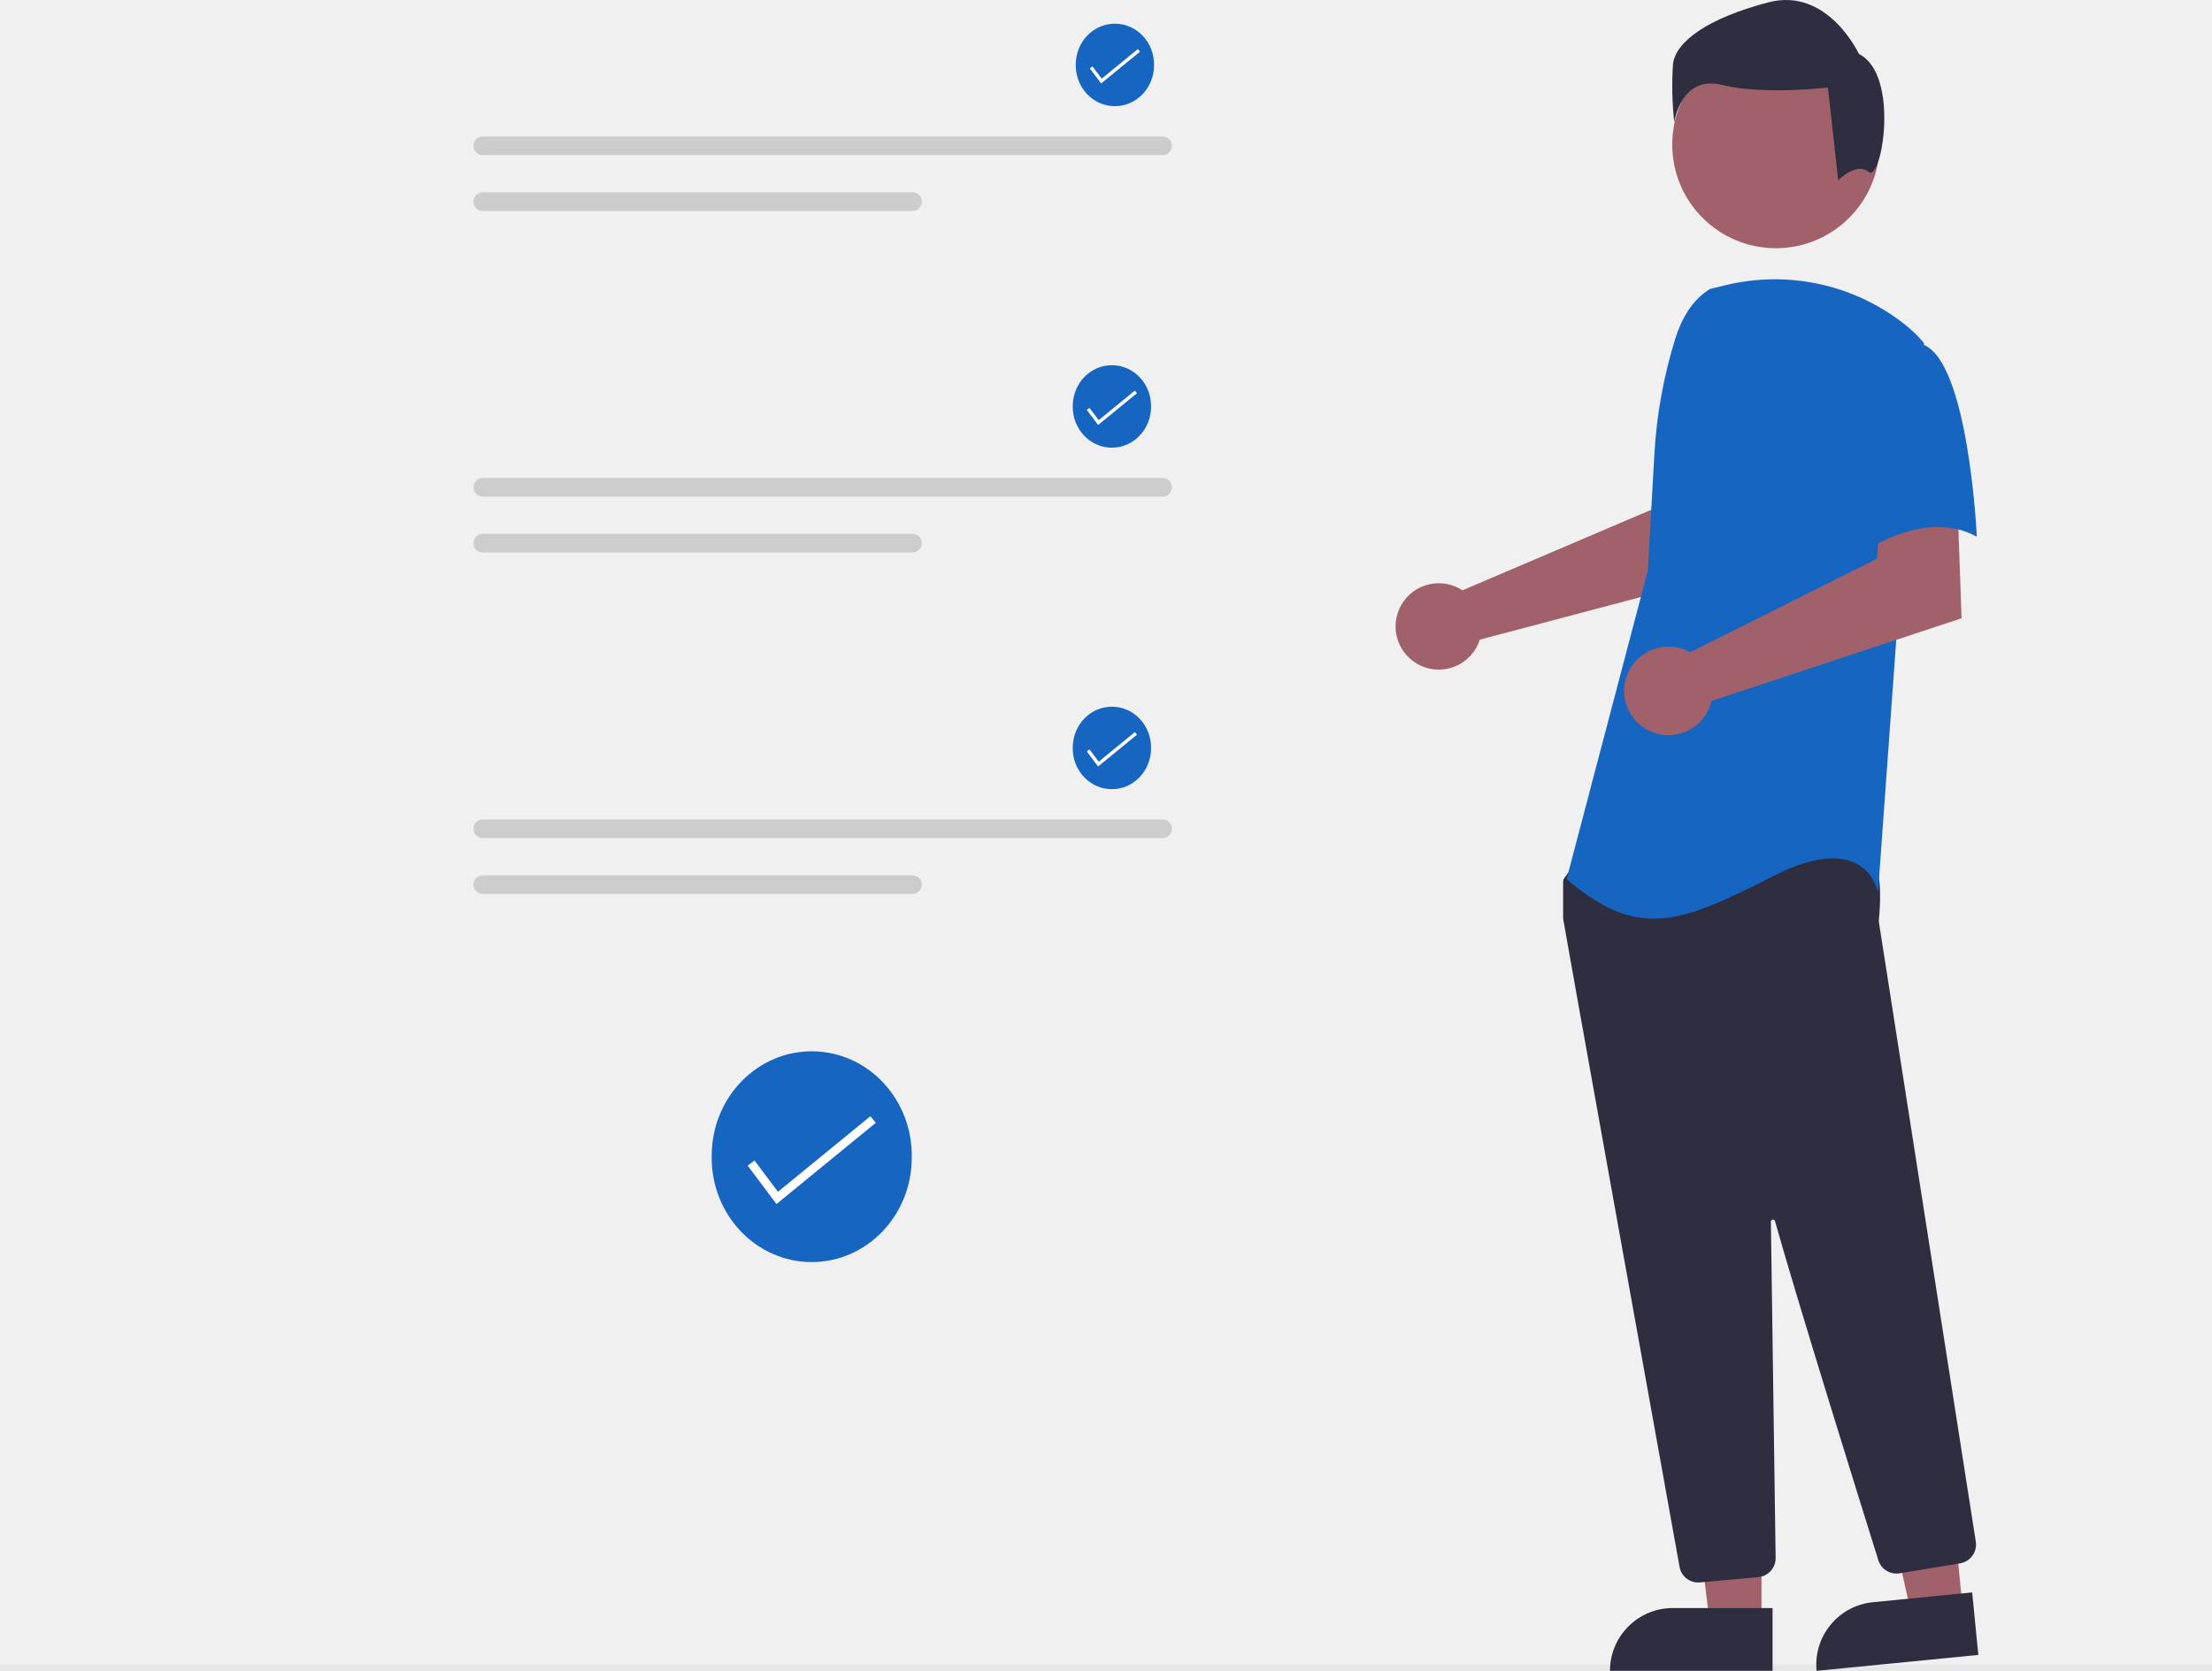
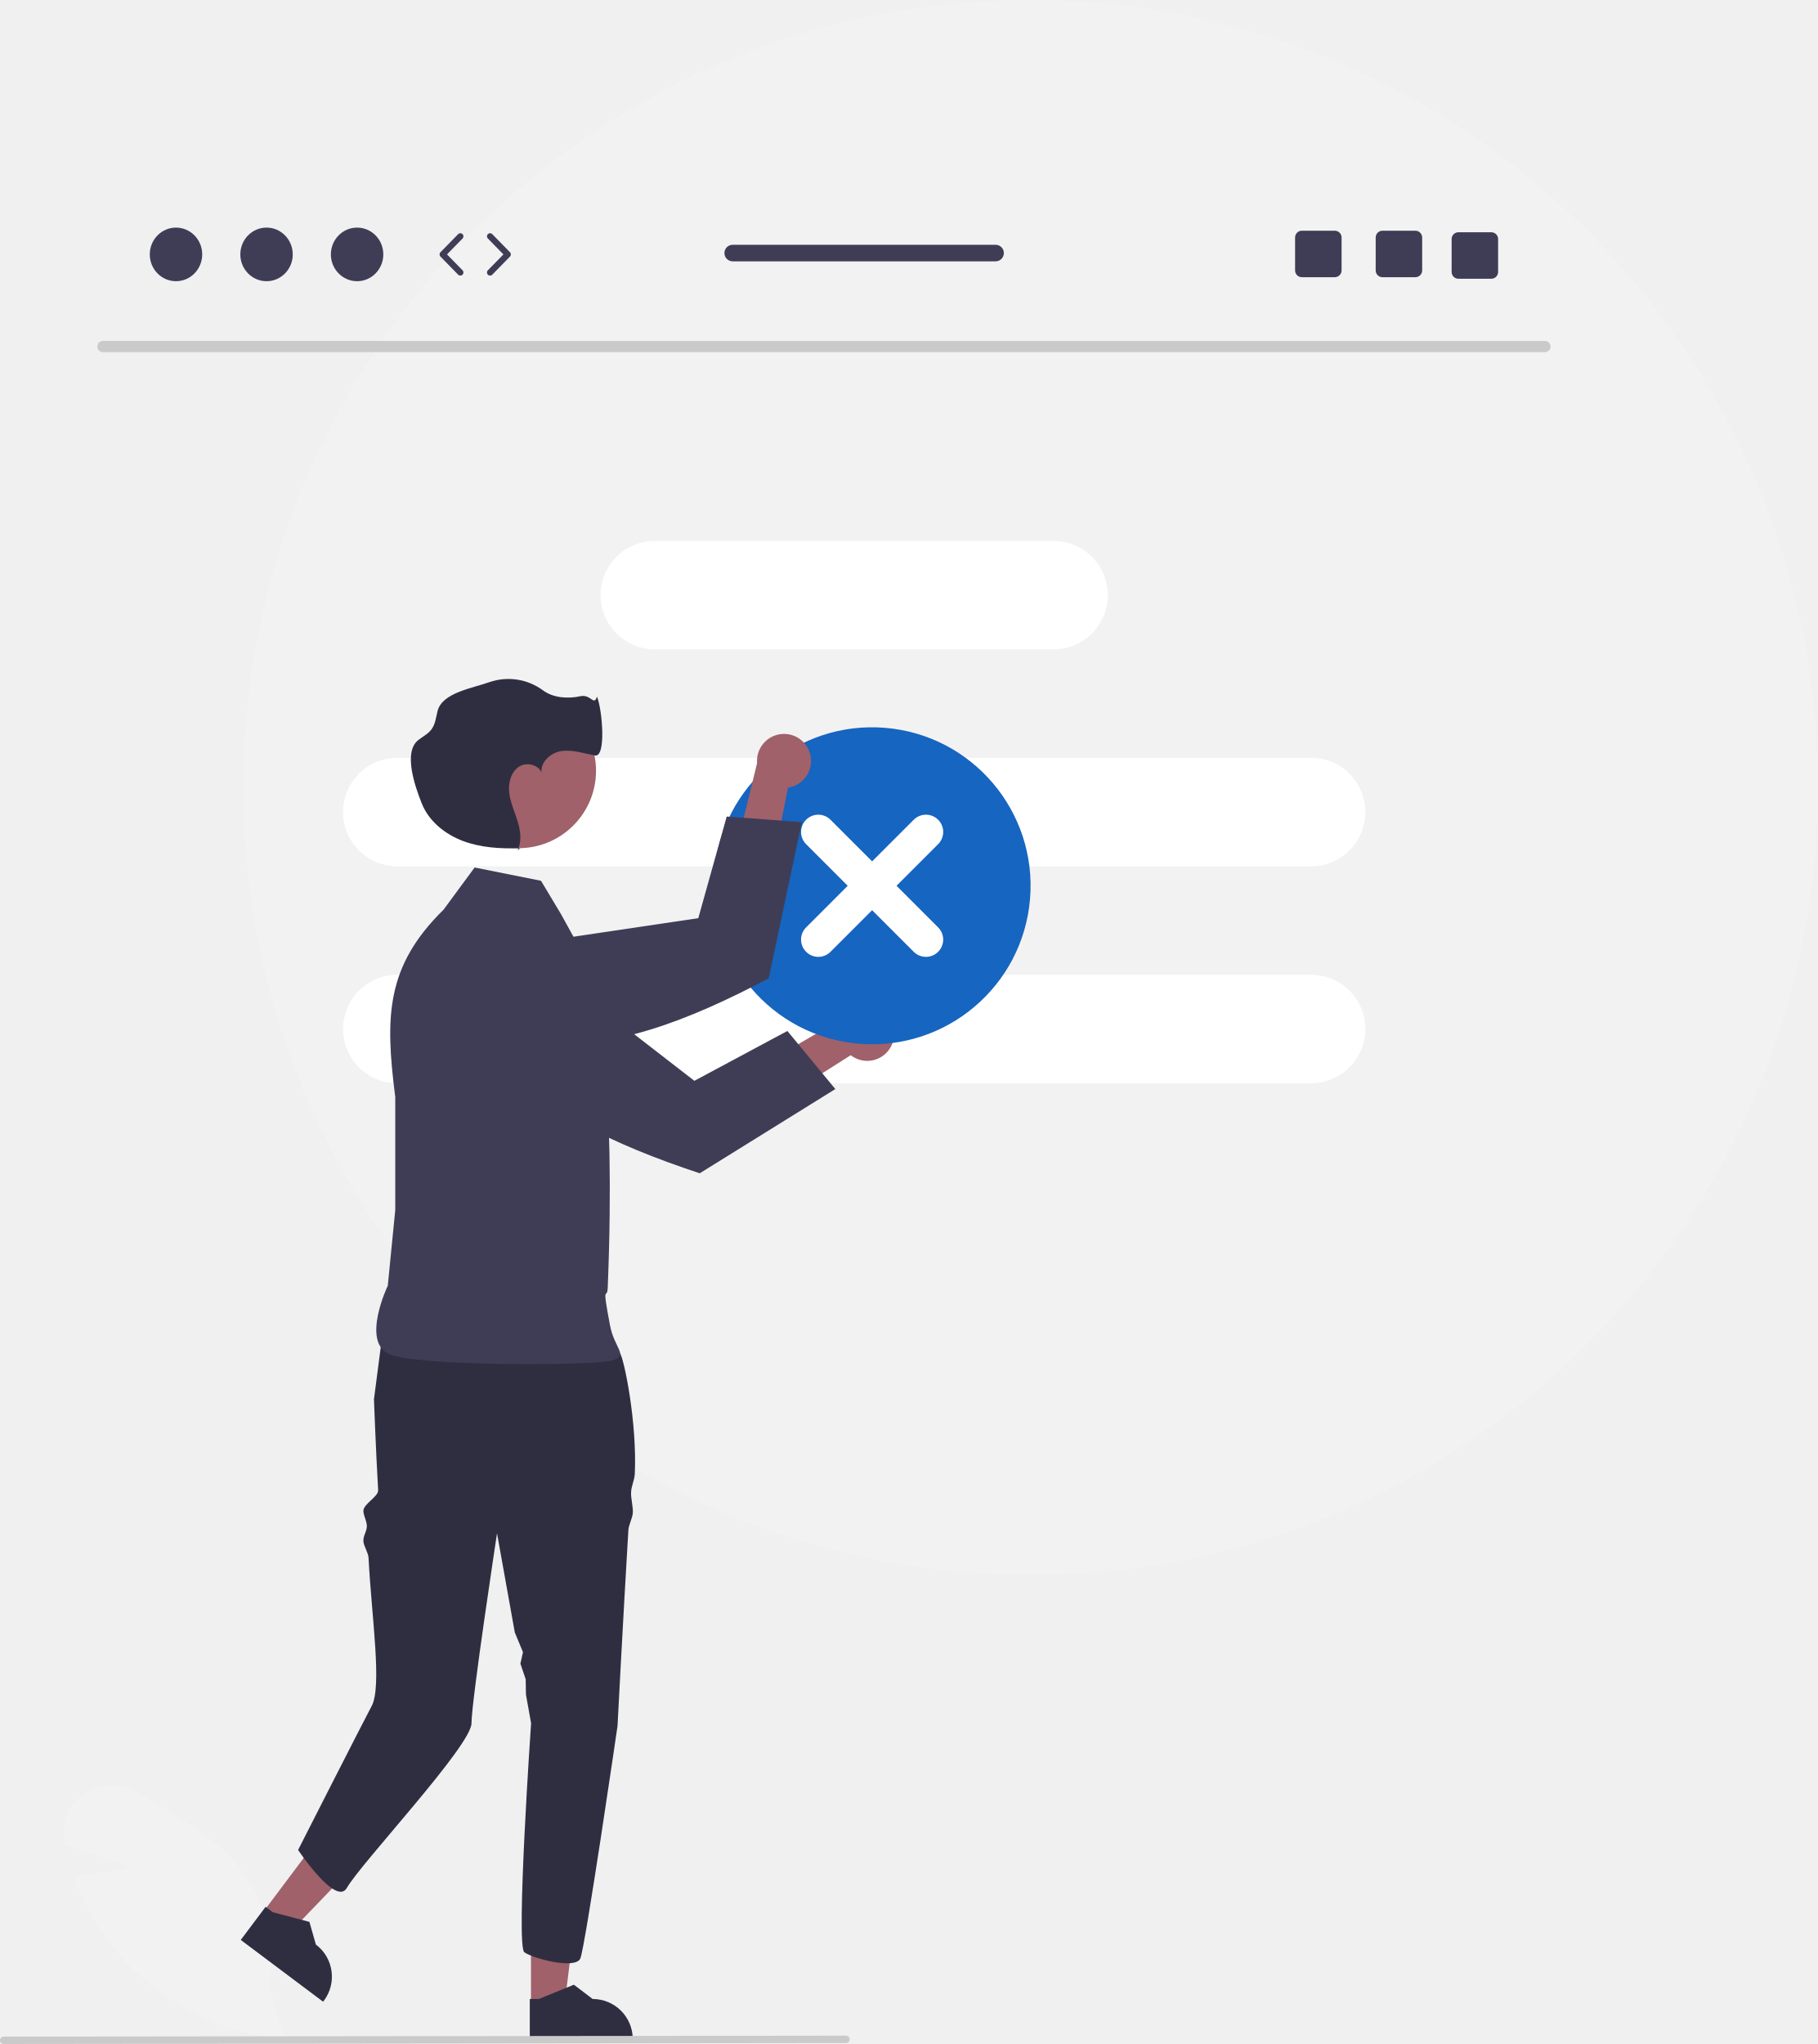
- <svg xmlns="http://www.w3.org/2000/svg" data-name="Layer 1" width="738.22" height="557.747" viewBox="0 0 738.22 557.747">
-   <path id="a9afa624-d143-4da3-9790-afb66062e65a-1521" data-name="Path 2429" d="M535.174,599.597c0,19.249-14.948,34.854-33.388,34.854s-33.388-15.605-33.388-34.854c0-.436.007-.87.025-1.302.338-19.246,15.563-34.555,34-34.196s33.102,16.253,32.757,35.498Z" transform="translate(-230.89 -213.1568)" fill="#1665c0" />
-   <path id="e3bc7ff1-d70c-4de9-8a31-9e1cd8f5d93e-1522" data-name="Path 2431" d="M490.029,615.076l-9.616-12.822,2.277-1.709,7.835,10.446,30.844-25.233,1.803,2.204Z" transform="translate(-230.89 -213.1568)" fill="#fff" />
-   <rect id="a7b62467-cb6d-4a33-bede-3daf66fae9b8" data-name="Rectangle 256" y="555.747" width="738.22" height="2" fill="#e6e6e6" />
-   <g id="a0df80b4-37f6-4e81-b192-ad058c9b46d3" data-name="Group 24">
-     <path id="ab0ed44f-d533-4992-a1b3-ca9ac72248ac-1523" data-name="Path 552" d="M716.948,409.114a14.211,14.211,0,0,1,1.987,1.108l63.154-26.954,2.253-16.636,25.235-.155-1.491,38.158-83.357,22.047a14.94,14.94,0,0,1-.631,1.7,14.411,14.411,0,1,1-7.151-19.265Z" transform="translate(-230.89 -213.1568)" fill="#a0616a" />
-     <path id="e96706e1-851e-4da2-ad9b-ad313a8c64fc-1524" data-name="Path 553" d="M818.754,754.875H801.491l-8.212-66.584h25.477Z" transform="translate(-230.89 -213.1568)" fill="#a0616a" />
-     <path id="b540b71d-0f03-4ed3-b276-b3415efc1443-1525" data-name="Path 554" d="M789.161,749.943h33.292v20.955H768.199a20.962,20.962,0,0,1,20.962-20.962h0Z" transform="translate(-230.89 -213.1568)" fill="#2f2e41" />
-     <path id="b87c34d6-a0a3-40d8-a436-08cd71fc342e-1526" data-name="Path 555" d="M885.89,749.997l-17.178,1.69-14.7-65.458,25.355-2.491Z" transform="translate(-230.89 -213.1568)" fill="#a0616a" />
-     <path id="bb56473f-8578-4371-8d17-16b3f8ffc95c-1527" data-name="Path 556" d="M855.946,747.993l33.126-3.263,2.054,20.857-53.981,5.317a20.958,20.958,0,0,1,18.8-22.911Z" transform="translate(-230.89 -213.1568)" fill="#2f2e41" />
-     <circle id="b06ede21-2df7-4399-95f3-667c473f6547" data-name="Ellipse 84" cx="592.669" cy="48.268" r="34.583" fill="#a0616a" />
-     <path id="e3edd339-fa60-4375-a5a7-b8711a5f77a0-1528" data-name="Path 557" d="M797.633,741.409a6.3,6.3,0,0,1-6.217-5.21c-8.929-49.59-38.141-211.772-38.84-216.268a1.991,1.991,0,0,1-.023-.312V507.525a2.1,2.1,0,0,1,.393-1.228l3.858-5.4a2.082,2.082,0,0,1,1.611-.88c22-1.031,94.036-4.054,97.516.294h0c3.495,4.365,2.253,17.611,1.971,20.22l.014.272,32.366,206.982a6.353,6.353,0,0,1-5.233,7.23l-20.214,3.33a6.366,6.366,0,0,1-7.076-4.355c-6.252-19.978-27.216-87.184-34.482-113.19a.7.7,0,0,0-1.381.2c.363,24.79,1.24,88.036,1.549,109.881l.032,2.353a6.362,6.362,0,0,1-5.763,6.387l-19.492,1.766A5.875,5.875,0,0,1,797.633,741.409Z" transform="translate(-230.89 -213.1568)" fill="#2f2e41" />
-     <path id="fafafea0-d187-42ce-9adc-60692d5c21c2-1529" data-name="Path 99" d="M801.611,309.607c-6.035,3.588-9.647,10.18-11.719,16.9a160.073,160.073,0,0,0-6.877,38.241l-2.191,38.86-27.113,103.028c23.5,19.883,37.053,15.363,68.686-.9s35.246,5.422,35.246,5.422l6.325-87.663,9.037-95.793a42.487,42.487,0,0,0-6.846-6.581,69.923,69.923,0,0,0-59.761-12.673Z" transform="translate(-230.89 -213.1568)" fill="#1665c0" />
-     <path id="bcb42d09-5dc7-4cce-9178-bbabc9608de0-1530" data-name="Path 558" d="M792.805,429.921a14.828,14.828,0,0,1,2.112.986l62.447-31.259,1.036-16.933,25.759-1.776,1.38,38.6-83.45,27.6a14.784,14.784,0,1,1-9.283-17.223Z" transform="translate(-230.89 -213.1568)" fill="#a0616a" />
-     <path id="a6b68414-708f-47b2-ba8b-69f9e74523ce-1531" data-name="Path 101" d="M872.555,328.133c15.363,5.422,18.071,64.171,18.071,64.171-18.075-9.941-39.765,6.326-39.765,6.326s-4.518-15.365-9.941-35.246a34.54,34.54,0,0,1,7.229-32.535S857.19,322.708,872.555,328.133Z" transform="translate(-230.89 -213.1568)" fill="#1665c0" />
-     <path id="bcacc9ce-a4f2-4033-9198-64d9603f2d9b-1532" data-name="Path 102" d="M854.562,270.568c-4.309-3.447-10.187,2.816-10.187,2.816l-3.447-31.016s-21.543,2.581-35.334-.862-15.943,12.5-15.943,12.5a110.654,110.654,0,0,1-.431-19.391c.862-7.756,12.064-15.512,31.885-20.683s30.162,17.236,30.162,17.236C865.063,238.057,858.876,274.019,854.562,270.568Z" transform="translate(-230.89 -213.1568)" fill="#2f2e41" />
+ <svg xmlns="http://www.w3.org/2000/svg" width="586.479" height="659.298" viewBox="0 0 586.479 659.298">
+   <circle cx="332.479" cy="254" r="254" fill="#f2f2f2" />
+   <path d="M498.464,113.588H33.171c-.998-.021-1.789-.847-1.768-1.845,.021-.968,.8-1.747,1.768-1.768H498.464c.998,.021,1.789,.847,1.768,1.845-.021,.968-.8,1.747-1.768,1.768Z" fill="#cacaca" />
+   <rect x="193.774" y="174.473" width="163.611" height="34.986" rx="17.493" ry="17.493" fill="#fff" />
+   <path d="M128.175,244.445H422.985c9.661,0,17.493,7.832,17.493,17.493h0c0,9.661-7.832,17.493-17.493,17.493H128.175c-9.661,0-17.493-7.832-17.493-17.493h0c0-9.661,7.832-17.493,17.493-17.493Z" fill="#fff" />
+   <path d="M128.175,314.418H422.985c9.661,0,17.493,7.832,17.493,17.493h0c0,9.661-7.832,17.493-17.493,17.493H128.175c-9.661,0-17.493-7.832-17.493-17.493h0c0-9.661,7.832-17.493,17.493-17.493Z" fill="#fff" />
+   <path d="M91.641,657.759l-.694-.068c-23.541-2.429-44.821-15.089-58.188-34.618-3.661-5.442-6.623-11.323-8.815-17.504l-.211-.59,.624-.05c7.447-.599,15.097-1.863,18.496-2.464l-21.915-7.425-.136-.65c-1.299-6.104,1.246-12.385,6.428-15.862,5.196-3.644,12.087-3.761,17.404-.294,2.386,1.524,4.882,3.033,7.295,4.494,8.293,5.016,16.869,10.203,23.298,17.301,9.75,10.978,14.023,25.77,11.63,40.256l4.783,17.476Z" fill="#f2f2f2" />
+   <polygon points="171.3 646.861 182.1 646.86 187.239 605.198 171.297 605.199 171.3 646.861" fill="#a0616a" />
+   <path d="M170.919,658.128l33.214-.001v-.42c-0-7.14-5.788-12.927-12.928-12.928h-.001l-6.067-4.603-11.32,4.603-2.899,0,.001,13.348Z" fill="#2f2e41" />
+   <polygon points="84.741 616.945 93.38 623.426 122.493 593.185 109.741 583.619 84.741 616.945" fill="#a0616a" />
+   <path d="M77.674,625.73l26.569,19.932,.252-.336c4.284-5.711,3.128-13.814-2.583-18.099l-.001-0-2.091-7.323-11.817-3.111-2.319-1.74-8.01,10.678Z" fill="#2f2e41" />
+   <path d="M120.645,451.353s.596,16.264,1.348,29.307c.123,2.139-4.888,4.463-4.758,6.79,.086,1.544,1.028,3.045,1.116,4.655,.092,1.699-1.208,3.203-1.116,4.96,.091,1.717,1.574,3.685,1.664,5.442,.963,18.909,4.455,41.546,.958,47.874-1.723,3.119-23.685,46.324-23.685,46.324,0,0,12.237,18.355,15.733,12.237,4.618-8.081,40.206-45.887,40.206-53.107,0-7.211,8.233-61.253,8.233-61.253l5.741,31.982,2.632,6.337-.827,3.72,1.701,5.02,.092,4.968,1.656,9.226s-4.982,71.882-2.176,73.883c2.814,2.01,16.441,5.62,18.049,2.01,1.6-3.61,12.011-75.019,12.011-75.019,0,0,1.678-32.724,3.496-63.141,.105-1.766,1.346-3.898,1.442-5.638,.114-2.019-.673-4.641-.568-6.599,.114-2.246,1.11-3.828,1.206-5.979,.743-16.616-3.428-36.849-4.756-38.842-4.012-6.013-7.622-10.821-7.622-10.821,0,0-54.036-17.754-68.475,.286l-3.302,25.376Z" fill="#2f2e41" />
+   <path d="M174.538,284.104l-21.421-4.284-9.996,13.567h0c-18.653,18.341-18.934,34.528-15.604,60.474v36.416l-2.41,24.412s-8.532,17.845,.268,22,66.599,3.801,72.117,2.142,.735-3.695-.714-11.425c-2.722-14.519-.901-7.516-.714-12.138,2.686-66.314-3.57-93.538-4.205-100.694l-10.894-19.759-6.426-10.71Z" fill="#3f3d56" />
+   <path d="M287.439,337.571c-2.232,4.23-7.471,5.849-11.701,3.617-.451-.238-.88-.515-1.282-.829l-46.26,29.373,.133-15.992,44.938-26.078c3.201-3.589,8.705-3.903,12.294-.702,3.003,2.678,3.78,7.066,1.878,10.612Z" fill="#a0616a" />
+   <path d="M157.625,302.624l-5.267-.558c-4.866-.505-9.641,1.579-12.579,5.491-1.125,1.483-1.934,3.183-2.375,4.992l-.003,.014c-1.321,5.445,.751,11.152,5.258,14.481l18.19,13.411c12.765,17.249,36.757,28.693,64.898,37.99l43.743-27.167-15.472-18.738-30.003,16.08-44.598-34.524-.026-.021-16.974-10.936-4.792-.515Z" fill="#3f3d56" />
+   <circle cx="167.3" cy="248.605" r="24.98" fill="#a0616a" />
+   <path d="M167.877,273.59c-.201,.007-.403,.011-.605,.017-.086,.224-.179,.446-.287,.664l.892-.68Z" fill="#2f2e41" />
+   <path d="M174.732,249.298c.039,.246,.099,.488,.179,.724-.033-.247-.093-.49-.179-.724Z" fill="#2f2e41" />
+   <path d="M192.599,224.694c-1.028,3.193-1.946-.857-5.328-.129-4.069,.876-8.804,.575-12.136-1.919-4.965-3.643-11.399-4.623-17.223-2.625-5.702,2.017-15.253,3.439-16.739,9.302-.516,2.038-.722,4.249-1.973,5.938-1.094,1.477-2.822,2.319-4.266,3.455-4.877,3.837-1.15,14.74,1.159,20.5,2.308,5.761,7.604,9.957,13.425,12.107,5.633,2.08,11.746,2.447,17.755,2.283,1.045-2.711,.594-5.841-.269-8.651-.934-3.042-2.316-5.978-2.706-9.136s.466-6.745,3.114-8.51c2.434-1.622,6.395-.634,7.321,1.988-.54-3.278,2.781-6.451,6.205-7.009,3.677-.599,7.353,.728,11.019,1.389s2.365-14.773,.642-18.984Z" fill="#2f2e41" />
+   <circle cx="281.358" cy="285.711" r="51.12" transform="translate(-26.58509 542.5448) rotate(-85.26884)" fill="#1665c0" />
+   <path d="M294.787,264.411l-13.428,13.428-13.428-13.428c-2.174-2.174-5.698-2.174-7.872,0s-2.174,5.698,0,7.872l13.428,13.428-13.428,13.428c-2.172,2.176-2.168,5.7,.007,7.872,2.173,2.169,5.692,2.169,7.864-0l13.428-13.428,13.428,13.428c2.176,2.172,5.7,2.168,7.872-.007,2.169-2.173,2.169-5.691,0-7.864l-13.428-13.428,13.428-13.428c2.174-2.174,2.174-5.698,0-7.872s-5.698-2.174-7.872,0h0Z" fill="#fff" />
+   <path d="M261.214,242.744c1.507,4.539-.952,9.441-5.491,10.948-.484,.161-.981,.278-1.486,.351l-10.831,53.717-11.448-11.168,12.293-50.482c-.374-4.794,3.21-8.984,8.005-9.358,4.012-.313,7.715,2.164,8.958,5.991Z" fill="#a0616a" />
+   <path d="M146.125,312.225l-4.049,3.414c-3.733,3.162-5.535,8.05-4.746,12.879,.291,1.839,.958,3.599,1.958,5.169l.008,.012c3.015,4.723,8.567,7.179,14.09,6.231l22.271-3.842c21.285,2.73,46.152-6.66,72.343-20.531l10.68-50.373-24.233-1.808-9.168,32.783-55.788,8.281-.033,.004-19.643,4.678-3.689,3.101Z" fill="#3f3d56" />
+   <path d="M272.937,658.99l-271.75,.307c-.658-.002-1.189-.537-1.187-1.195,.002-.655,.532-1.185,1.187-1.187l271.75-.307c.658,.002,1.189,.537,1.187,1.195-.002,.655-.532,1.185-1.187,1.187Z" fill="#cacaca" />
+   <g>
+     <ellipse cx="56.777" cy="82.058" rx="8.457" ry="8.645" fill="#3f3d56" />
+     <ellipse cx="85.991" cy="82.058" rx="8.457" ry="8.645" fill="#3f3d56" />
+     <ellipse cx="115.204" cy="82.058" rx="8.457" ry="8.645" fill="#3f3d56" />
+     <path d="M148.516,88.891c-.26,0-.519-.101-.715-.301l-5.706-5.833c-.38-.389-.38-1.01,0-1.398l5.706-5.833c.387-.395,1.021-.401,1.414-.016,.395,.386,.402,1.02,.016,1.414l-5.022,5.133,5.022,5.134c.386,.395,.379,1.028-.016,1.414-.194,.19-.447,.285-.699,.285Z" fill="#3f3d56" />
+     <path d="M158.104,88.891c-.252,0-.505-.095-.699-.285-.395-.386-.402-1.019-.016-1.414l5.021-5.134-5.021-5.133c-.386-.395-.379-1.028,.016-1.414,.394-.387,1.028-.379,1.414,.016l5.706,5.833c.38,.389,.38,1.01,0,1.398l-5.706,5.833c-.196,.2-.455,.301-.715,.301Z" fill="#3f3d56" />
+     <path d="M456.614,74.414h-10.61c-1.21,0-2.19,.98-2.19,2.19v10.62c0,1.21,.98,2.19,2.19,2.19h10.61c1.21,0,2.2-.98,2.2-2.19v-10.62c0-1.21-.99-2.19-2.2-2.19Z" fill="#3f3d56" />
+     <path d="M430.614,74.414h-10.61c-1.21,0-2.19,.98-2.19,2.19v10.62c0,1.21,.98,2.19,2.19,2.19h10.61c1.21,0,2.2-.98,2.2-2.19v-10.62c0-1.21-.99-2.19-2.2-2.19Z" fill="#3f3d56" />
+     <path d="M481.114,74.914h-10.61c-1.21,0-2.19,.98-2.19,2.19v10.62c0,1.21,.98,2.19,2.19,2.19h10.61c1.21,0,2.2-.98,2.2-2.19v-10.62c0-1.21-.99-2.19-2.2-2.19Z" fill="#3f3d56" />
+     <path d="M321.192,78.954h-84.81c-1.48,0-2.67,1.2-2.67,2.67s1.19,2.67,2.67,2.67h84.81c1.47,0,2.67-1.2,2.67-2.67s-1.2-2.67-2.67-2.67Z" fill="#3f3d56" />
  </g>
-   <path d="M392.02,258.709a3.107,3.107,0,0,0,0,6.214H618.878a3.107,3.107,0,0,0,0-6.214Z" transform="translate(-230.89 -213.1568)" fill="#ccc" />
-   <path d="M392.02,277.351a3.107,3.107,0,0,0-.013,6.214H535.429a3.107,3.107,0,1,0,0-6.214Z" transform="translate(-230.89 -213.1568)" fill="#ccc" />
-   <path id="baa6ea24-e79a-410b-95a0-90b7a92ae1c1-1533" data-name="Path 2429" d="M616.035,234.956c0,7.534-5.851,13.642-13.068,13.642s-13.068-6.108-13.068-13.642c0-.171.003-.34.01-.51.132-7.533,6.092-13.525,13.308-13.384s12.956,6.361,12.821,13.894Z" transform="translate(-230.89 -213.1568)" fill="#1665c0" />
-   <path id="a0820f47-ad40-463a-872c-13bb80005143-1534" data-name="Path 2431" d="M598.365,241.015l-3.764-5.019.891-.669,3.067,4.089,12.073-9.876.706.863Z" transform="translate(-230.89 -213.1568)" fill="#fff" />
-   <path d="M392.02,372.709a3.107,3.107,0,0,0,0,6.214H618.878a3.107,3.107,0,0,0,0-6.214Z" transform="translate(-230.89 -213.1568)" fill="#ccc" />
-   <path d="M392.02,391.351a3.107,3.107,0,0,0-.013,6.214H535.429a3.107,3.107,0,1,0,0-6.214Z" transform="translate(-230.89 -213.1568)" fill="#ccc" />
-   <path id="b63fc892-67cf-40d0-9003-f173040a559c-1535" data-name="Path 2429" d="M615.035,348.956c0,7.534-5.851,13.642-13.068,13.642s-13.068-6.108-13.068-13.642c0-.171.003-.34.01-.51.132-7.533,6.092-13.525,13.308-13.384s12.956,6.361,12.821,13.894Z" transform="translate(-230.89 -213.1568)" fill="#1665c0" />
-   <path id="b8e61bbe-38fc-40ac-ac8c-5bb63bac7af2-1536" data-name="Path 2431" d="M597.365,355.015l-3.764-5.019.891-.669,3.067,4.089,12.073-9.876.706.863Z" transform="translate(-230.89 -213.1568)" fill="#fff" />
-   <path d="M392.02,486.709a3.107,3.107,0,0,0,0,6.214H618.878a3.107,3.107,0,0,0,0-6.214Z" transform="translate(-230.89 -213.1568)" fill="#ccc" />
-   <path d="M392.02,505.351a3.107,3.107,0,0,0-.013,6.214H535.429a3.107,3.107,0,1,0,0-6.214Z" transform="translate(-230.89 -213.1568)" fill="#ccc" />
-   <path id="f67391c6-f0f4-4d09-a78c-675b0edf0c3b-1537" data-name="Path 2429" d="M615.035,462.956c0,7.534-5.851,13.642-13.068,13.642s-13.068-6.108-13.068-13.642c0-.171.003-.34.01-.51.132-7.533,6.092-13.525,13.308-13.384s12.956,6.361,12.821,13.894Z" transform="translate(-230.89 -213.1568)" fill="#1665c0" />
-   <path id="e94ecbaf-2ca7-4fd5-871d-ab097a8f2c0d-1538" data-name="Path 2431" d="M597.365,469.015l-3.764-5.019.891-.669,3.067,4.089,12.073-9.876.706.863Z" transform="translate(-230.89 -213.1568)" fill="#fff" />
</svg>
